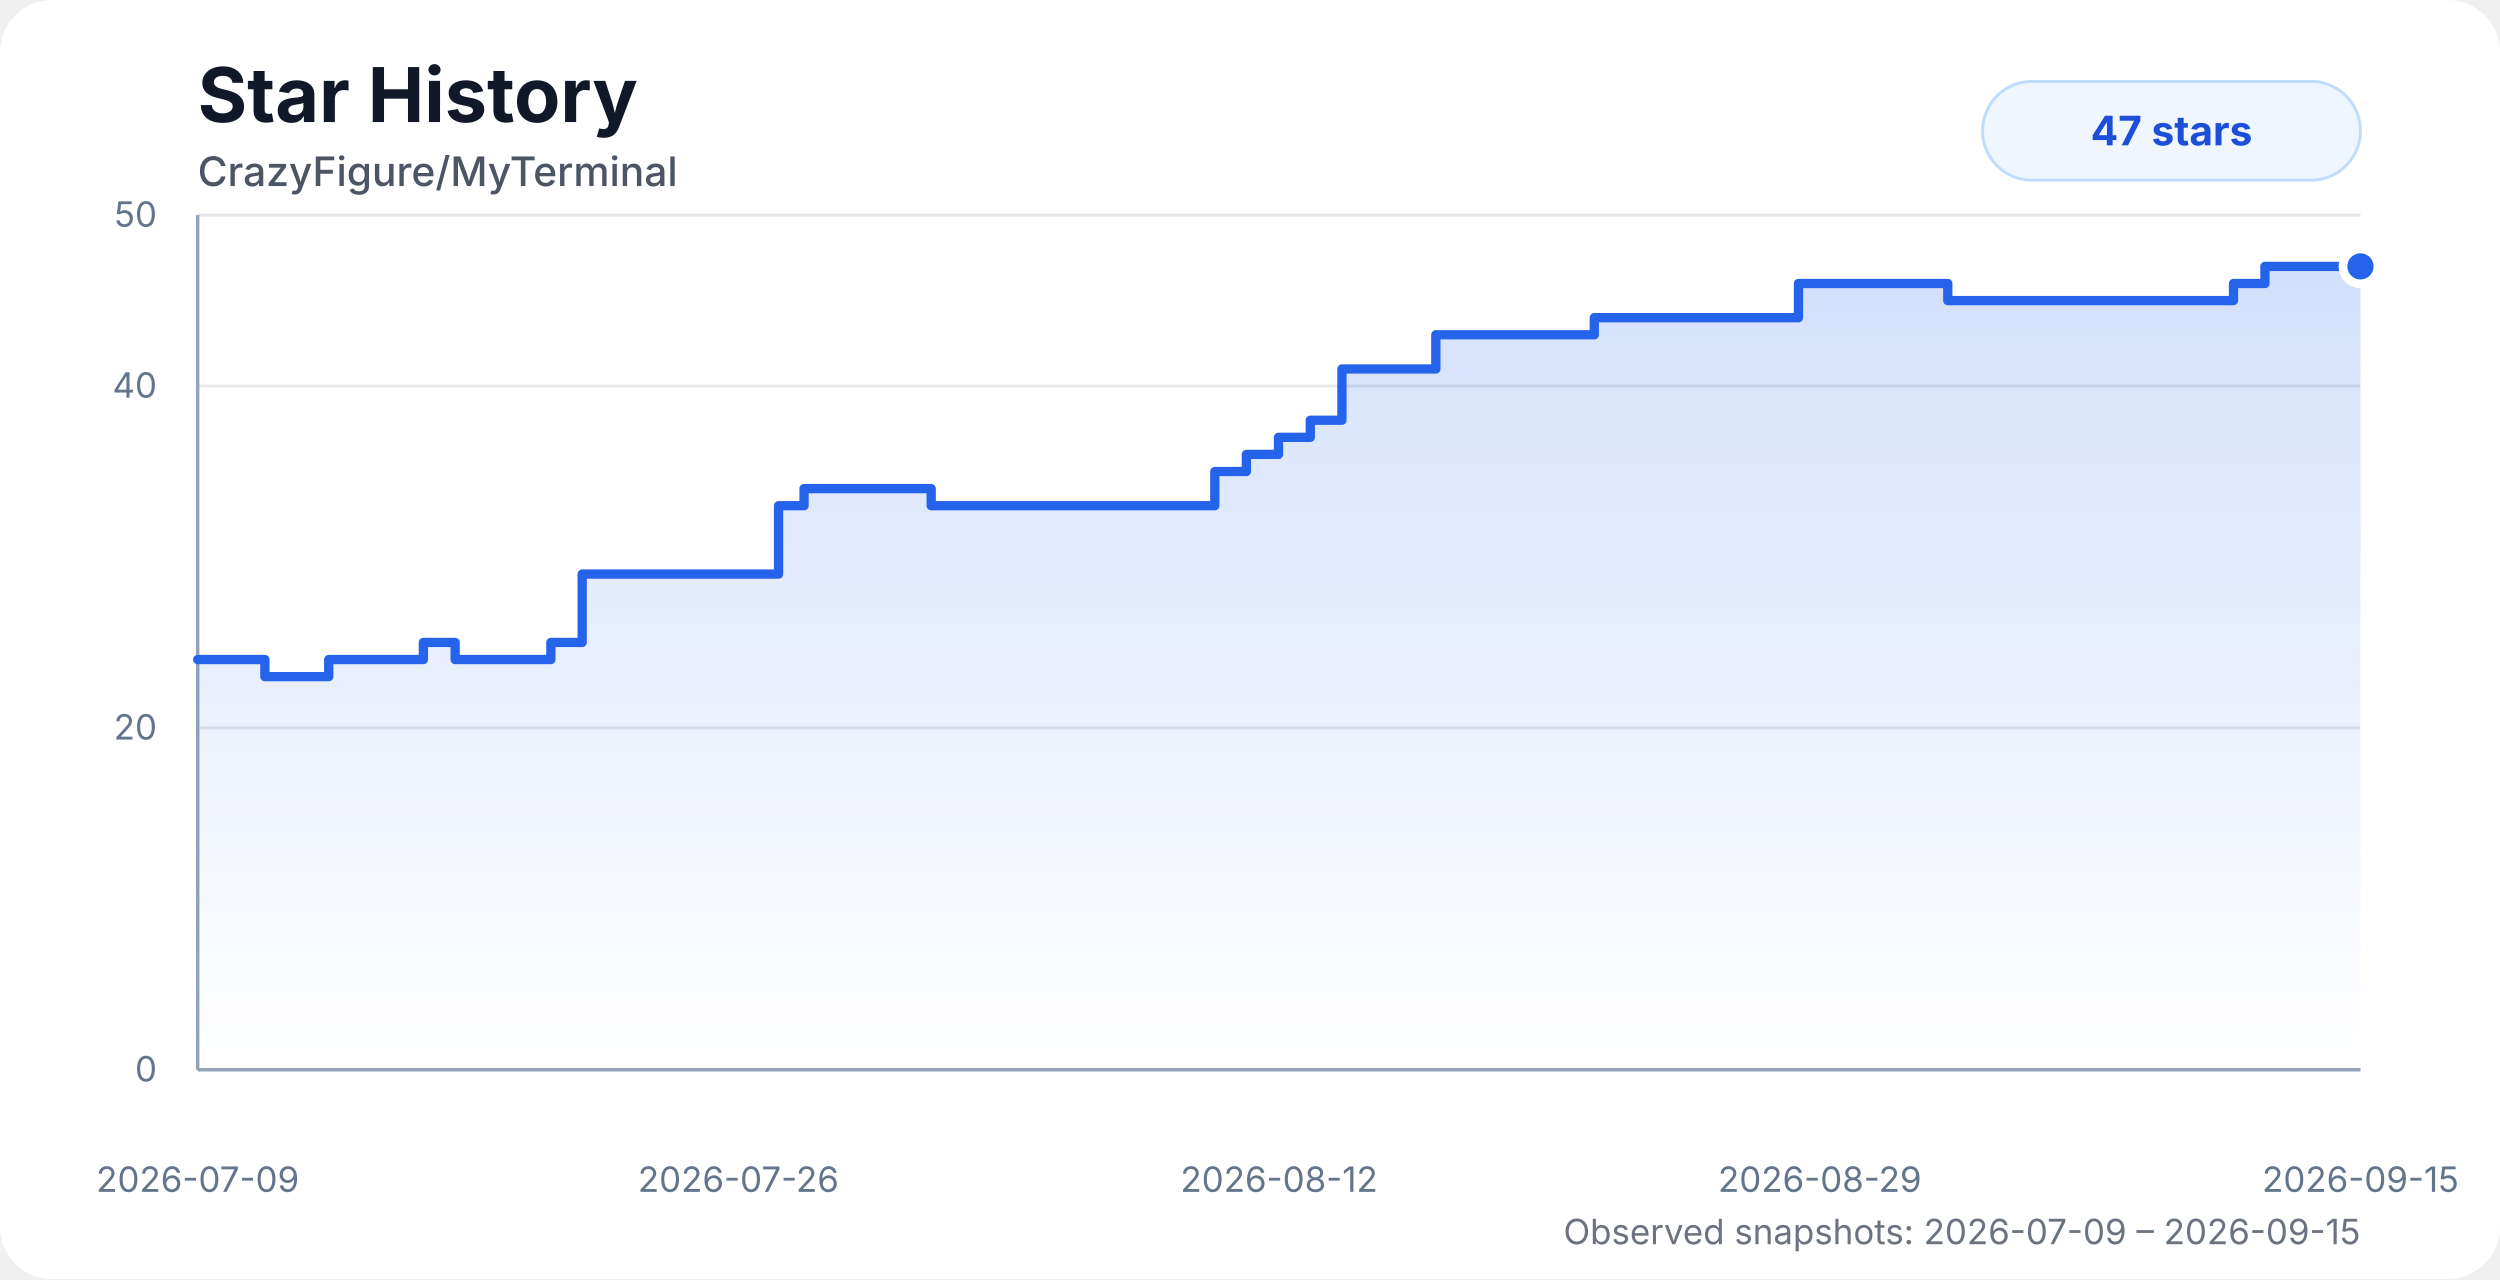
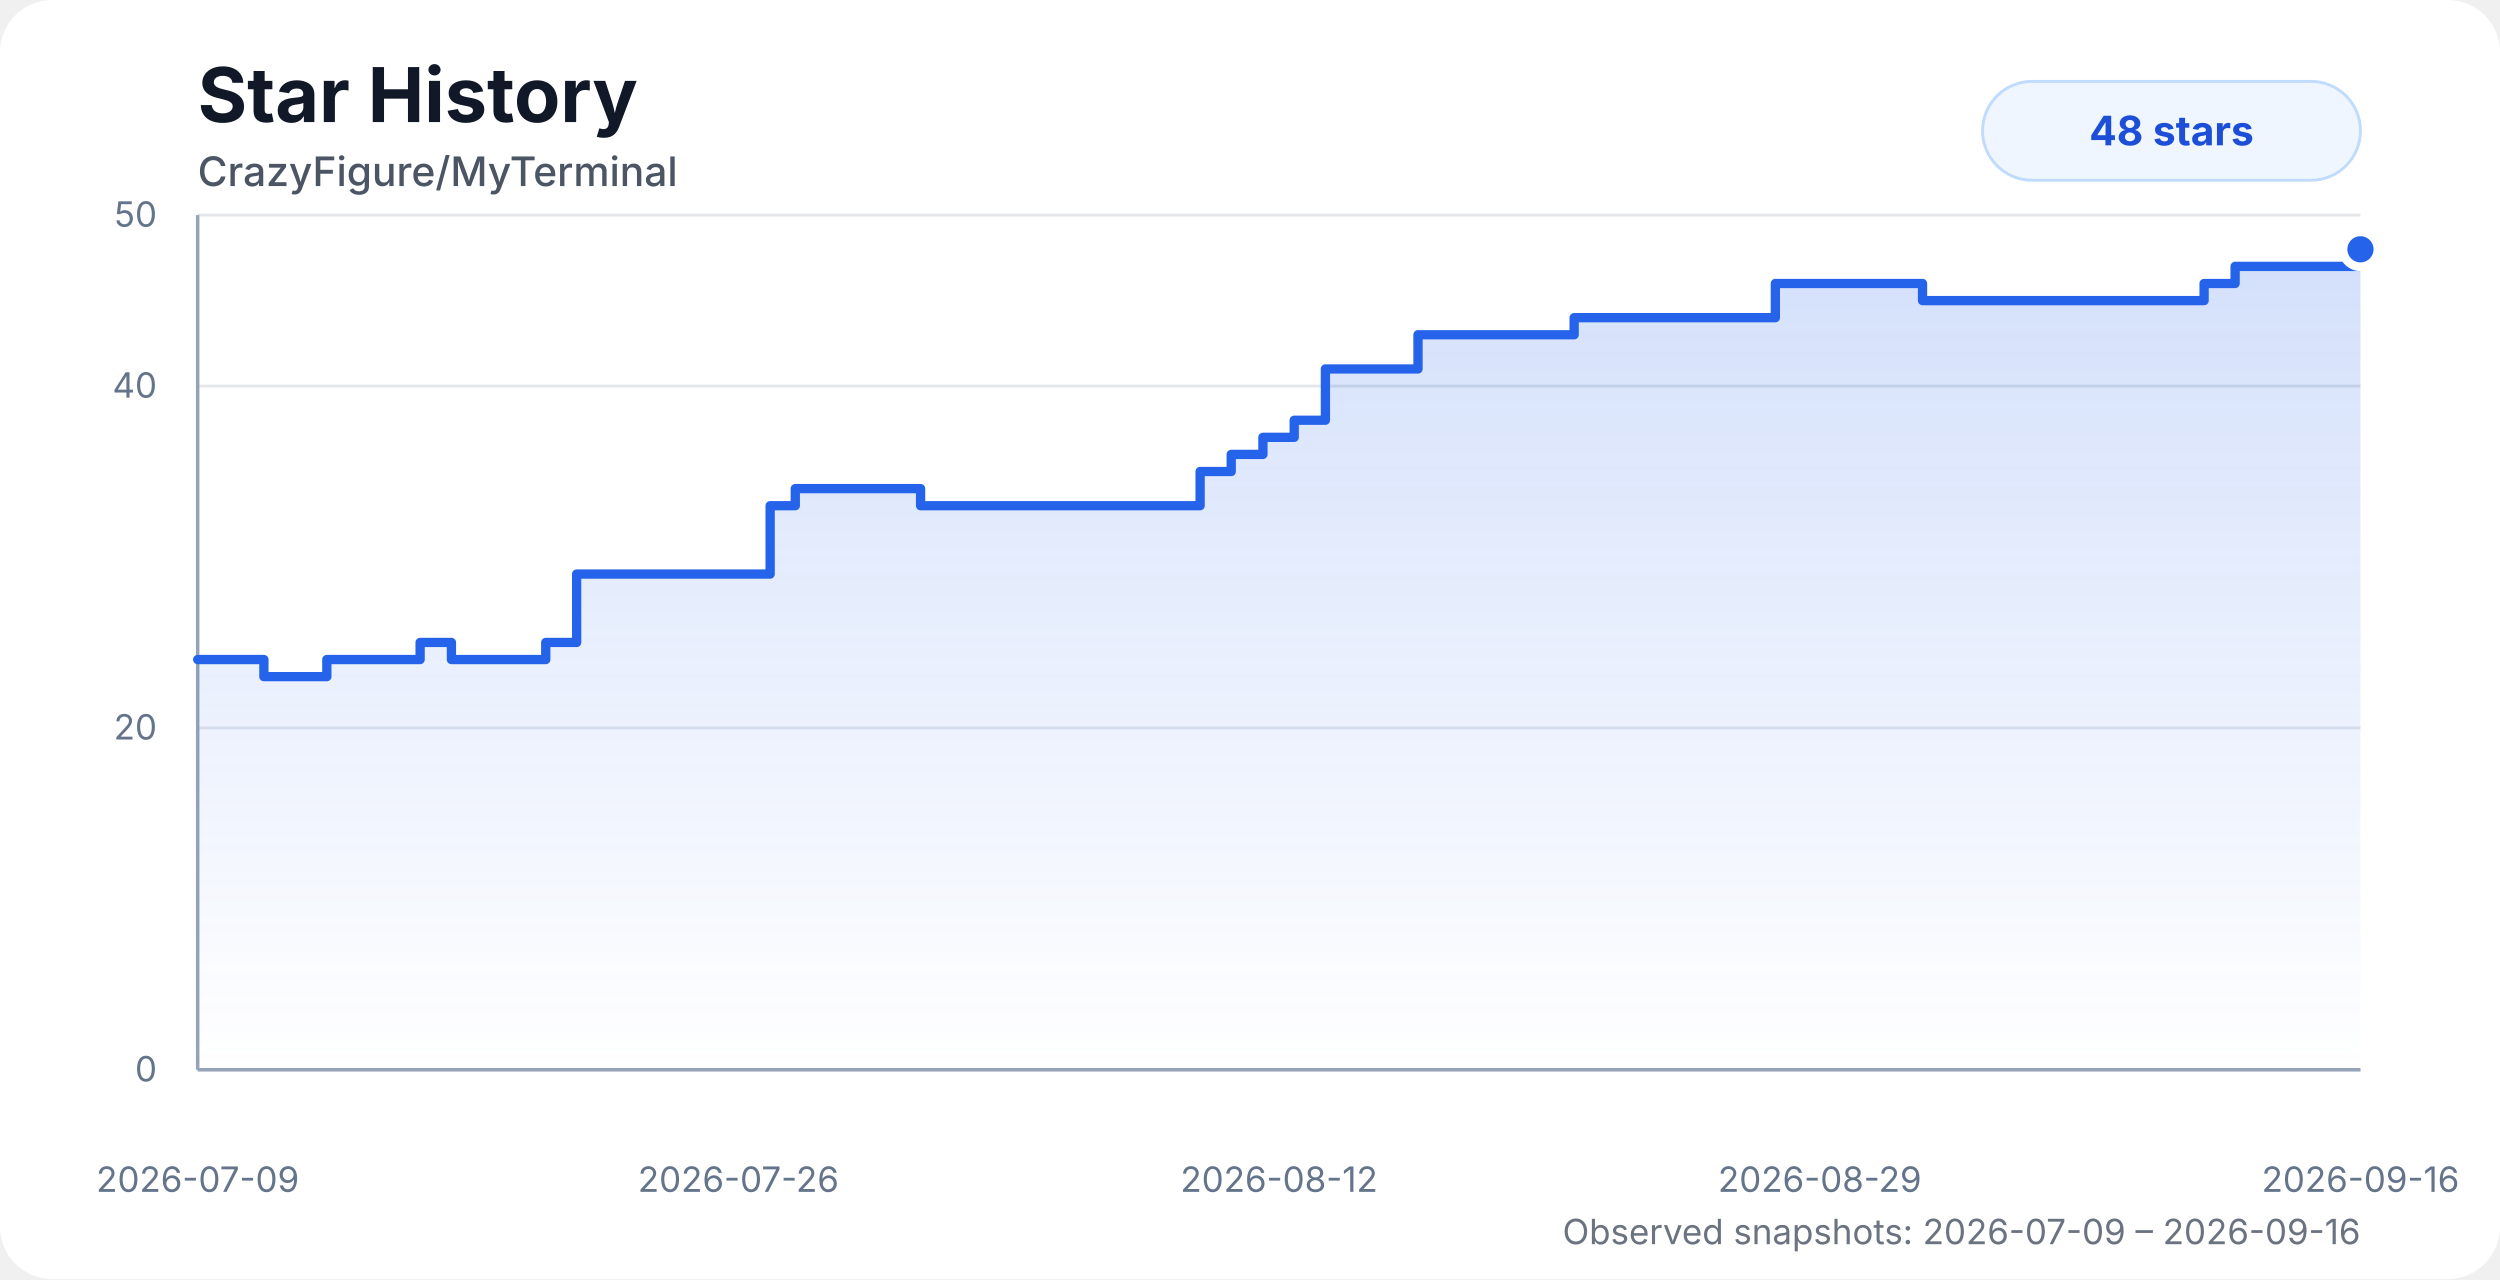
<svg xmlns="http://www.w3.org/2000/svg" width="860" height="440" viewBox="0 0 860 440" role="img" aria-labelledby="title desc">
  <style>
    .chart-bg { fill: #ffffff; }
    .title { fill: #111827; font: 700 26px system-ui, -apple-system, BlinkMacSystemFont, "Segoe UI", sans-serif; }
    .subtitle { fill: #4b5563; font: 500 14px system-ui, -apple-system, BlinkMacSystemFont, "Segoe UI", sans-serif; }
    .axis-label { fill: #64748b; font: 12px system-ui, -apple-system, BlinkMacSystemFont, "Segoe UI", sans-serif; }
    .grid { stroke: #e5e7eb; stroke-width: 1; }
    .axis { stroke: #94a3b8; stroke-width: 1.2; }
    .area { fill: url(#starGradient); opacity: 0.28; }
    .line { fill: none; stroke: #2563eb; stroke-width: 3.2; stroke-linecap: round; stroke-linejoin: round; }
    .dot { fill: #2563eb; stroke: #ffffff; stroke-width: 3; }
    .badge { fill: #eff6ff; stroke: #bfdbfe; }
    .badge-text { fill: #1d4ed8; font: 700 14px system-ui, -apple-system, BlinkMacSystemFont, "Segoe UI", sans-serif; }
    .status { fill: #6b7280; font: 12px system-ui, -apple-system, BlinkMacSystemFont, "Segoe UI", sans-serif; }
    @media (prefers-color-scheme: dark) {
      .chart-bg { fill: #0d1117; }
      .title { fill: #f8fafc; }
      .subtitle { fill: #cbd5e1; }
      .axis-label { fill: #94a3b8; }
      .grid { stroke: #1f2937; }
      .axis { stroke: #475569; }
      .dot { stroke: #0d1117; }
      .badge { fill: #172554; stroke: #1d4ed8; }
      .badge-text { fill: #bfdbfe; }
      .status { fill: #94a3b8; }
    }
  </style>
  <defs>
    <linearGradient id="starGradient" x1="0" x2="0" y1="0" y2="1">
      <stop offset="0%" stop-color="#2563eb" stop-opacity="0.72" />
      <stop offset="100%" stop-color="#2563eb" stop-opacity="0" />
    </linearGradient>
  </defs>
  <rect class="chart-bg" width="860" height="440" rx="18" />
  <text class="title" x="68" y="42">Star History</text>
  <text class="subtitle" x="68" y="64">CrazyFigure/MyTerminal</text>
  <g>
    <line class="grid" x1="68" y1="368" x2="812" y2="368" />
    <line class="grid" x1="68" y1="250.4" x2="812" y2="250.4" />
    <line class="grid" x1="68" y1="132.8" x2="812" y2="132.8" />
    <line class="grid" x1="68" y1="74" x2="812" y2="74" />
    <line class="axis" x1="68" y1="74" x2="68" y2="368" />
    <line class="axis" x1="68" y1="368" x2="812" y2="368" />
    <text class="axis-label" x="54" y="372" text-anchor="end">0</text>
    <text class="axis-label" x="54" y="254.4" text-anchor="end">20</text>
    <text class="axis-label" x="54" y="136.8" text-anchor="end">40</text>
    <text class="axis-label" x="54" y="78" text-anchor="end">50</text>
    <text class="axis-label" x="68" y="410" text-anchor="middle">2026-07-09</text>
    <text class="axis-label" x="254" y="410" text-anchor="middle">2026-07-26</text>
    <text class="axis-label" x="440" y="410" text-anchor="middle">2026-08-12</text>
    <text class="axis-label" x="626" y="410" text-anchor="middle">2026-08-29</text>
-     <text class="axis-label" x="812" y="410" text-anchor="middle">2026-09-15</text>
+     <text class="axis-label" x="812" y="410" text-anchor="middle">2026-09-16</text>
  </g>
-   <path class="area" d="M 68 226.88 H 80.51 V 226.88 H 91.12 V 232.76 H 113.08 V 226.88 H 145.64 V 221 H 156.57 V 226.88 H 189.5 V 221 H 200.27 V 197.48 H 211.18 V 197.48 H 267.82 V 173.96 H 276.59 V 168.08 H 320.33 V 173.96 H 353 V 173.96 H 363.9 V 173.96 H 374.81 V 173.96 H 385.5 V 173.96 H 395.93 V 173.96 H 406.91 V 173.96 H 417.89 V 162.2 H 428.75 V 156.32 H 439.8 V 150.44 H 450.74 V 144.56 H 461.63 V 126.92 H 472.05 V 126.92 H 483.03 V 126.92 H 493.93 V 115.16 H 504.81 V 115.16 H 515.74 V 115.16 H 526.64 V 115.16 H 537.6 V 115.16 H 548.44 V 109.28 H 559.43 V 109.28 H 570.34 V 109.28 H 581.2 V 109.28 H 592.17 V 109.28 H 606.97 V 109.28 H 618.67 V 97.52 H 627.29 V 97.52 H 637.71 V 97.52 H 648.73 V 97.52 H 659.29 V 97.52 H 670.04 V 103.4 H 680.94 V 103.4 H 691.9 V 103.4 H 702.74 V 103.4 H 713.74 V 103.4 H 724.71 V 103.4 H 735.54 V 103.4 H 746.49 V 103.4 H 757.39 V 103.4 H 768.32 V 97.52 H 779.14 V 91.64 H 790.23 V 91.64 H 801.21 V 91.64 H 812 V 91.64 L 812 368 L 68 368 Z" />
-   <path class="line" d="M 68 226.88 H 80.51 V 226.88 H 91.12 V 232.76 H 113.08 V 226.88 H 145.64 V 221 H 156.57 V 226.88 H 189.5 V 221 H 200.27 V 197.48 H 211.18 V 197.48 H 267.82 V 173.96 H 276.59 V 168.08 H 320.33 V 173.96 H 353 V 173.96 H 363.9 V 173.96 H 374.81 V 173.96 H 385.5 V 173.96 H 395.93 V 173.96 H 406.91 V 173.96 H 417.89 V 162.2 H 428.75 V 156.32 H 439.8 V 150.44 H 450.74 V 144.56 H 461.63 V 126.92 H 472.05 V 126.92 H 483.03 V 126.92 H 493.93 V 115.16 H 504.81 V 115.16 H 515.74 V 115.16 H 526.64 V 115.16 H 537.6 V 115.16 H 548.44 V 109.28 H 559.43 V 109.28 H 570.34 V 109.28 H 581.2 V 109.28 H 592.17 V 109.28 H 606.97 V 109.28 H 618.67 V 97.52 H 627.29 V 97.52 H 637.71 V 97.52 H 648.73 V 97.52 H 659.29 V 97.52 H 670.04 V 103.4 H 680.94 V 103.4 H 691.9 V 103.4 H 702.74 V 103.4 H 713.74 V 103.4 H 724.71 V 103.4 H 735.54 V 103.4 H 746.49 V 103.4 H 757.39 V 103.4 H 768.32 V 97.52 H 779.14 V 91.64 H 790.23 V 91.64 H 801.21 V 91.64 H 812 V 91.64" />
-   <circle class="dot" cx="812" cy="91.64" r="6" />
+   <path class="area" d="M 68 226.88 H 80.33 V 226.88 H 90.78 V 232.76 H 112.43 V 226.88 H 144.52 V 221 H 155.29 V 226.88 H 187.74 V 221 H 198.36 V 197.48 H 209.12 V 197.48 H 264.93 V 173.96 H 273.58 V 168.08 H 316.68 V 173.96 H 348.88 V 173.96 H 359.62 V 173.96 H 370.38 V 173.96 H 380.92 V 173.96 H 391.2 V 173.96 H 402.01 V 173.96 H 412.84 V 162.2 H 423.54 V 156.32 H 434.44 V 150.44 H 445.21 V 144.56 H 455.94 V 126.92 H 466.22 V 126.92 H 477.03 V 126.92 H 487.79 V 115.16 H 498.5 V 115.16 H 509.27 V 115.16 H 520.02 V 115.16 H 530.82 V 115.16 H 541.51 V 109.28 H 552.33 V 109.28 H 563.08 V 109.28 H 573.79 V 109.28 H 584.61 V 109.28 H 599.19 V 109.28 H 610.72 V 97.52 H 619.21 V 97.52 H 629.48 V 97.52 H 640.35 V 97.52 H 650.75 V 97.52 H 661.35 V 103.4 H 672.09 V 103.4 H 682.9 V 103.4 H 693.57 V 103.4 H 704.42 V 103.4 H 715.23 V 103.4 H 725.91 V 103.4 H 736.69 V 103.4 H 747.44 V 103.4 H 758.21 V 97.52 H 768.88 V 91.64 H 779.81 V 91.64 H 790.62 V 91.64 H 801.26 V 91.64 H 812 V 85.76 L 812 368 L 68 368 Z" />
+   <path class="line" d="M 68 226.88 H 80.33 V 226.88 H 90.78 V 232.76 H 112.43 V 226.88 H 144.52 V 221 H 155.29 V 226.88 H 187.74 V 221 H 198.36 V 197.48 H 209.12 V 197.48 H 264.93 V 173.96 H 273.58 V 168.08 H 316.68 V 173.96 H 348.88 V 173.96 H 359.62 V 173.96 H 370.38 V 173.96 H 380.92 V 173.96 H 391.2 V 173.96 H 402.01 V 173.96 H 412.84 V 162.2 H 423.54 V 156.32 H 434.44 V 150.44 H 445.21 V 144.56 H 455.94 V 126.92 H 466.22 V 126.92 H 477.03 V 126.92 H 487.79 V 115.16 H 498.5 V 115.16 H 509.27 V 115.16 H 520.02 V 115.16 H 530.82 V 115.16 H 541.51 V 109.28 H 552.33 V 109.28 H 563.08 V 109.28 H 573.79 V 109.28 H 584.61 V 109.28 H 599.19 V 109.28 H 610.72 V 97.52 H 619.21 V 97.52 H 629.48 V 97.52 H 640.35 V 97.52 H 650.75 V 97.52 H 661.35 V 103.4 H 672.09 V 103.4 H 682.9 V 103.4 H 693.57 V 103.4 H 704.42 V 103.4 H 715.23 V 103.4 H 725.91 V 103.4 H 736.69 V 103.4 H 747.44 V 103.4 H 758.21 V 97.52 H 768.88 V 91.64 H 779.81 V 91.64 H 790.62 V 91.64 H 801.26 V 91.64 H 812 V 85.76" />
+   <circle class="dot" cx="812" cy="85.76" r="6" />
  <rect class="badge" x="682" y="28" width="130" height="34" rx="17" />
-   <text class="badge-text" x="747" y="50" text-anchor="middle">47 stars</text>
-   <text class="status" x="812" y="428" text-anchor="end">Observed snapshots: 2026-07-09 – 2026-09-15</text>
+   <text class="badge-text" x="747" y="50" text-anchor="middle">48 stars</text>
+   <text class="status" x="812" y="428" text-anchor="end">Observed snapshots: 2026-07-09 – 2026-09-16</text>
</svg>
